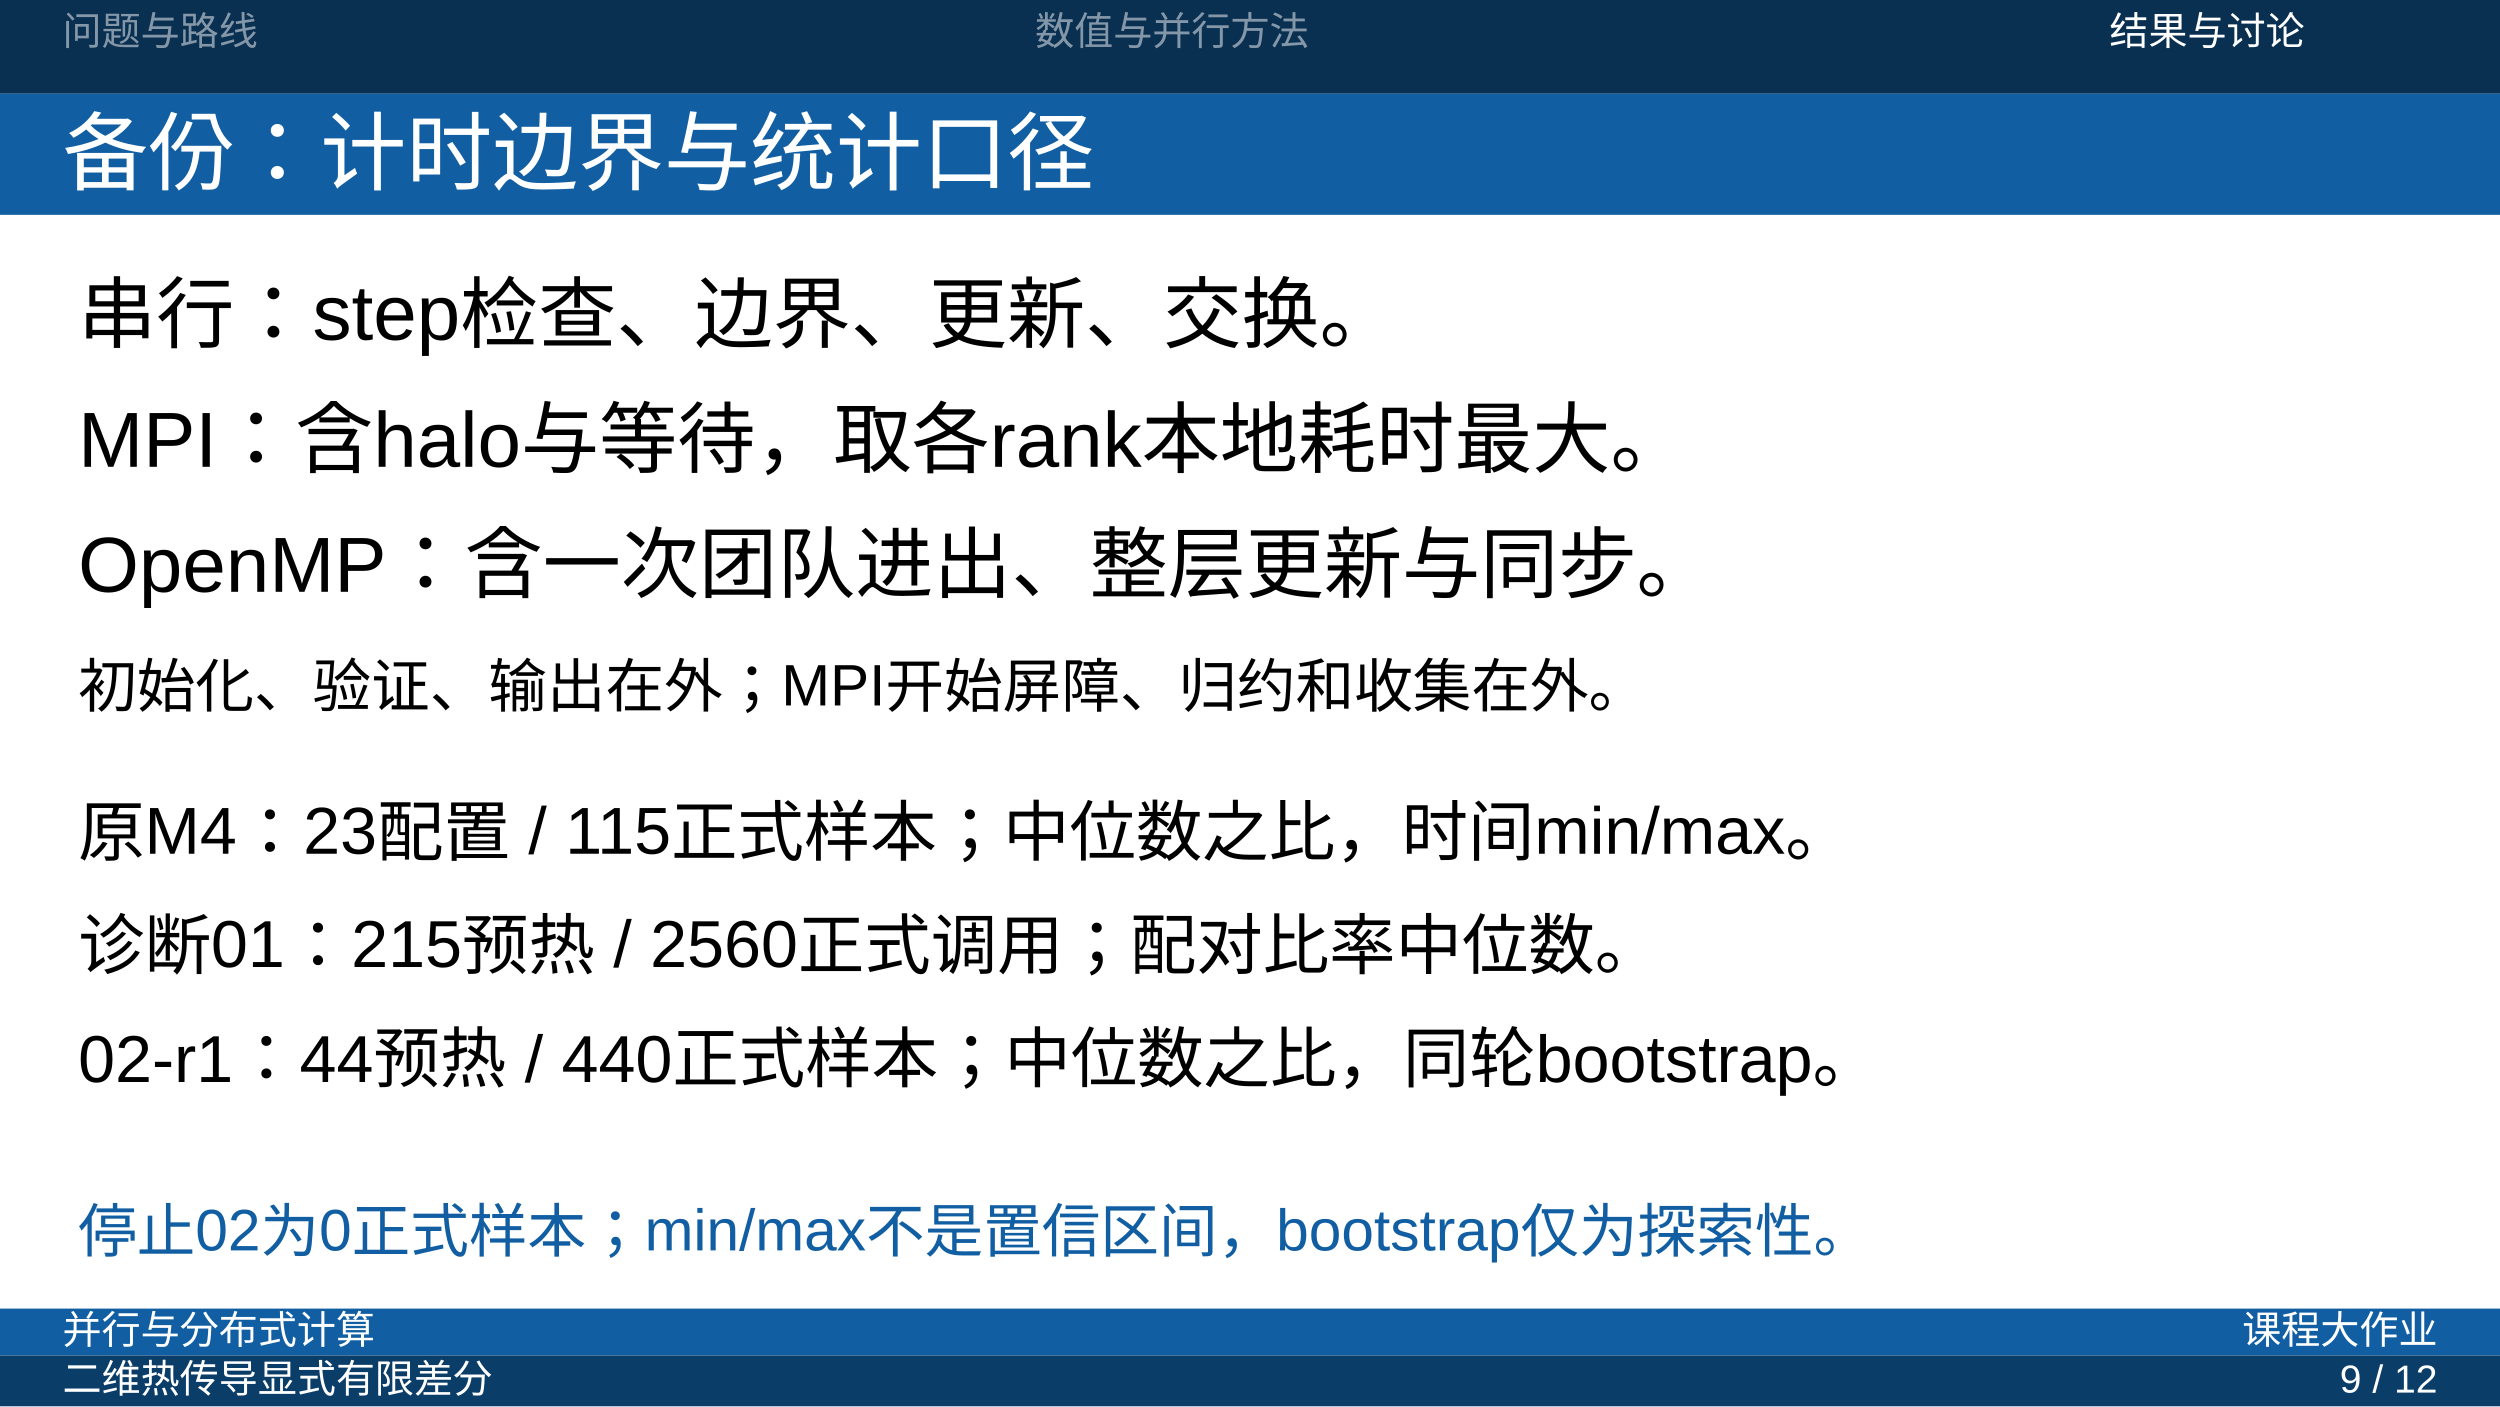
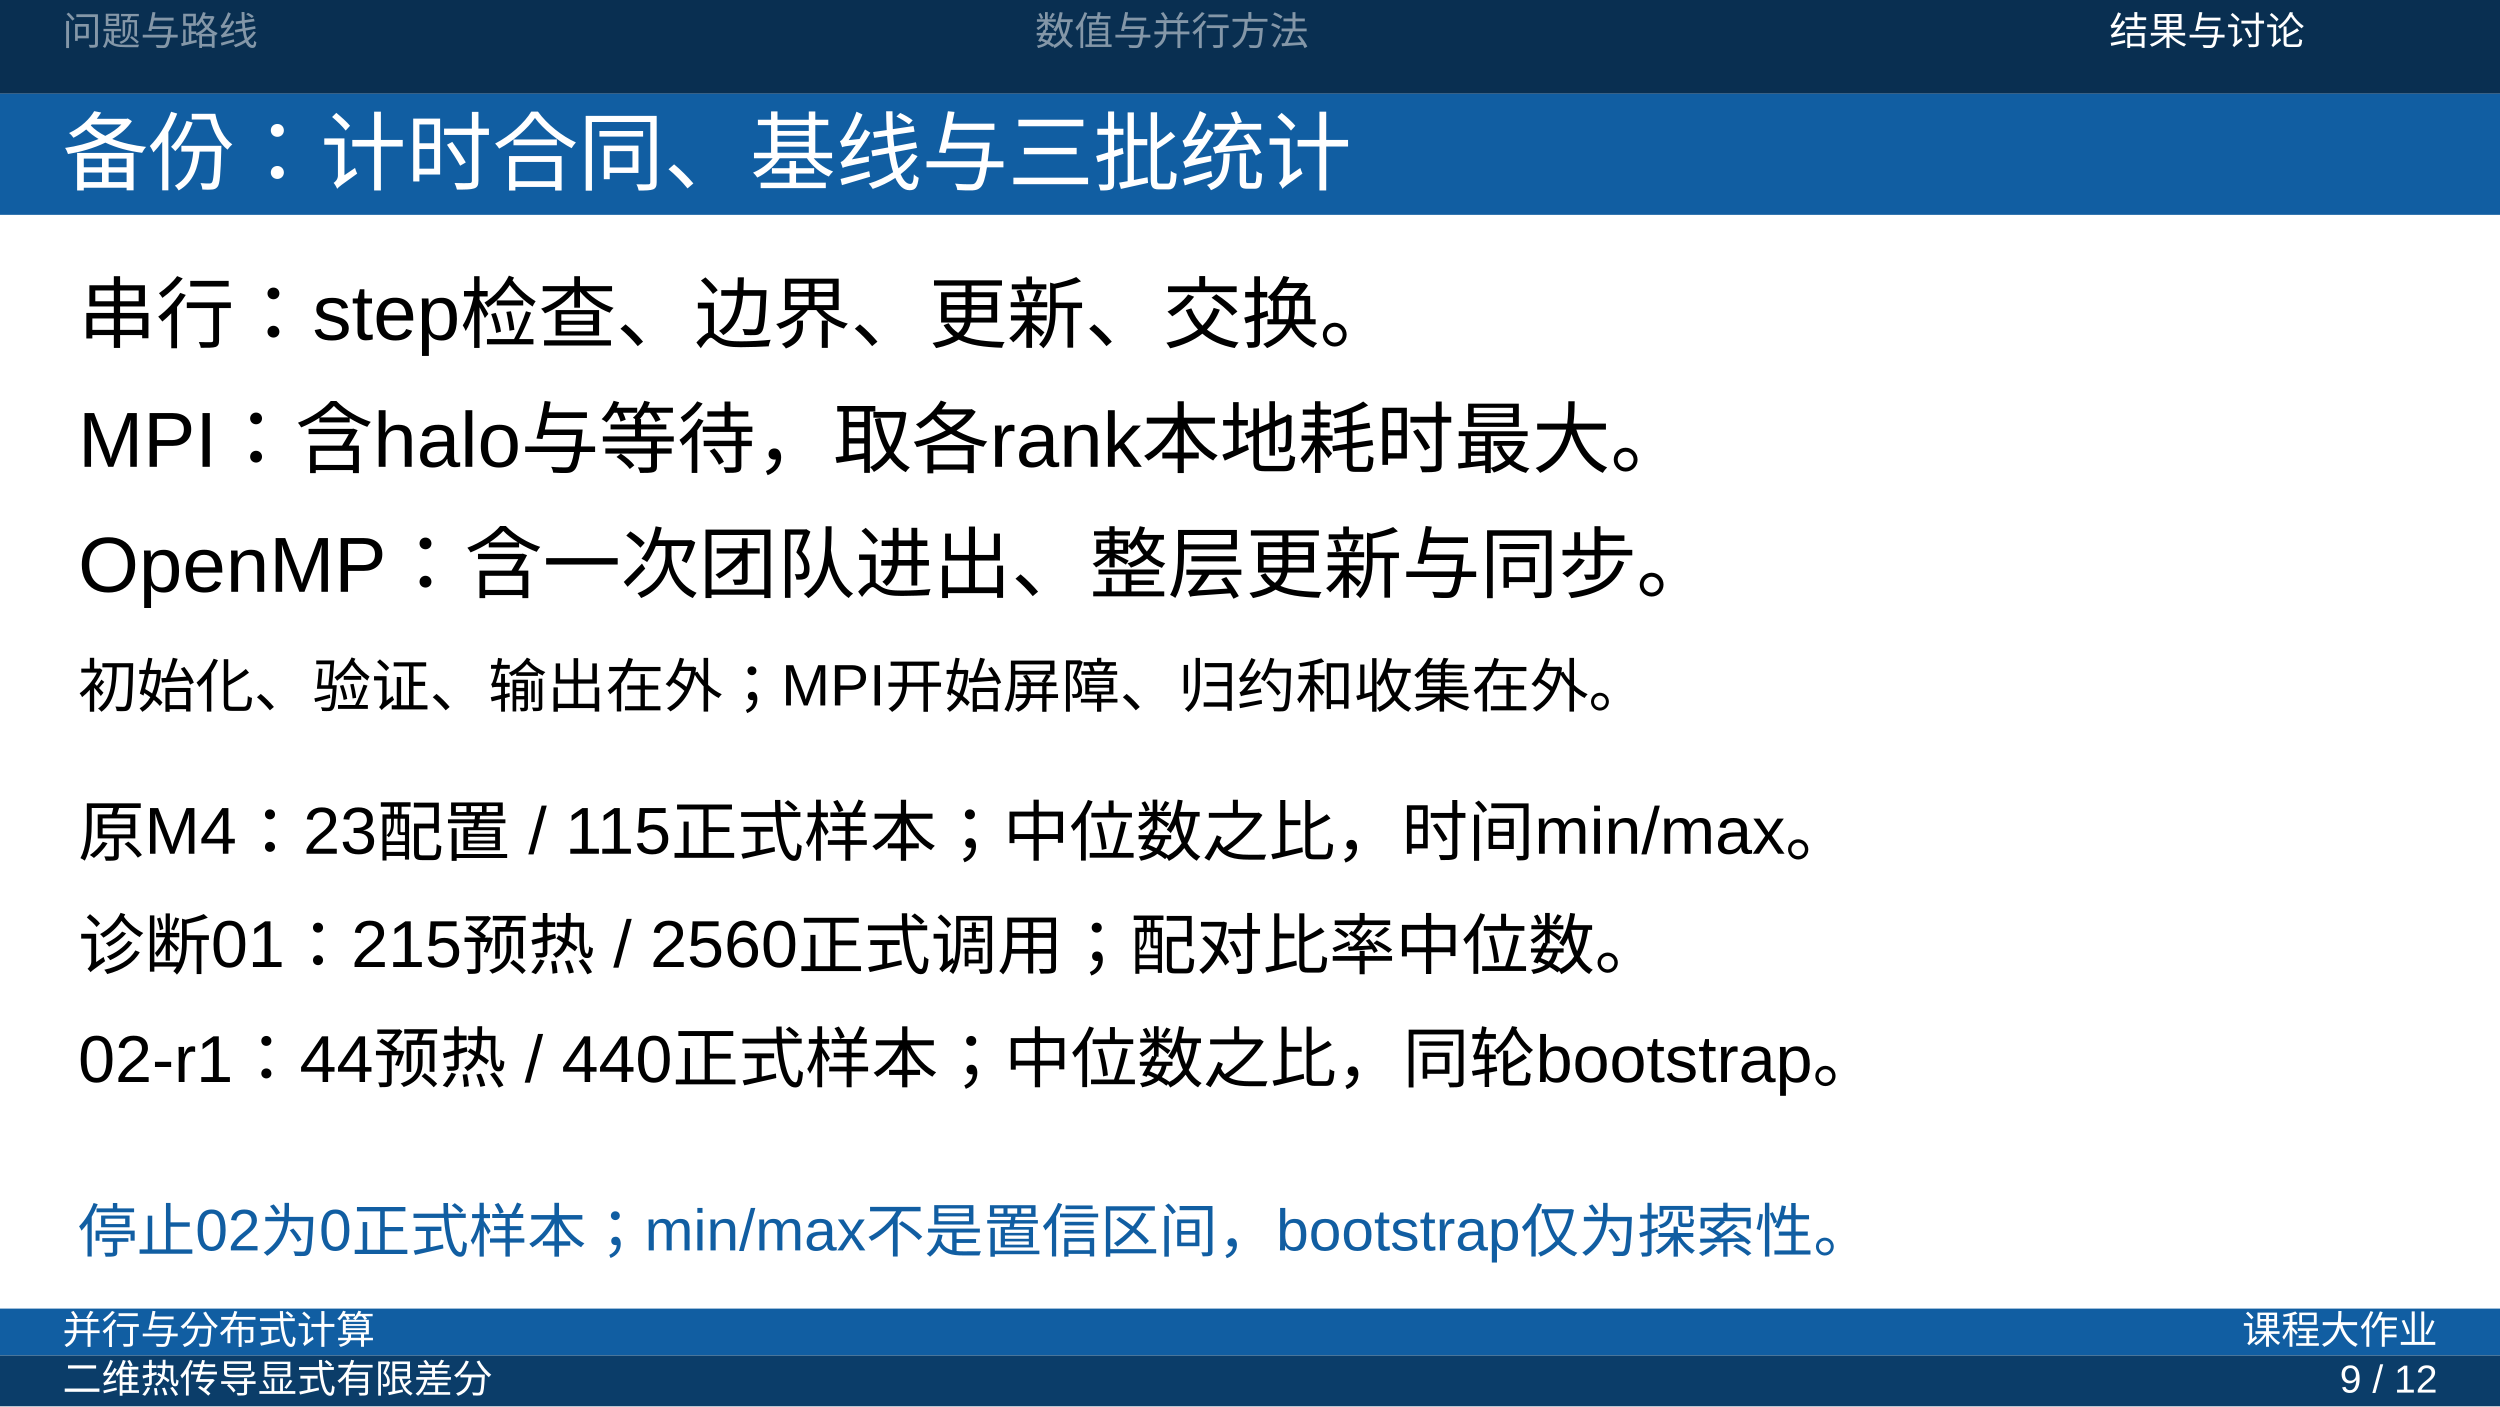
<svg xmlns="http://www.w3.org/2000/svg" viewBox="0 0 1280 720" font-family="KaiTi, Arial" font-size="40" data-pptx-page-role="content">
  <rect id="bg" data-pptx-role="background" width="1280" height="720" fill="#FFFFFF" />
  <g id="navigation" data-pptx-role="header" data-pptx-bounds="0 0 1280 48" font-family="SimHei, Arial" font-size="20">
    <rect width="1280" height="48" fill="#092F51" />
    <text x="32" y="23" fill="#8497A8">问题与路线</text>
    <text x="530" y="23" fill="#8497A8">数值与并行方法</text>
    <text x="1080" y="23" fill="#FFFFFF">结果与讨论</text>
  </g>
  <g id="title" data-pptx-bounds="0 48 1280 62" font-family="SimHei, Arial">
    <rect x="0" y="48" width="1280" height="62" fill="#115EA2" />
-     <text x="32" y="94" font-size="44" fill="#FFFFFF">备份：计时边界与统计口径</text>
+     <text x="32" y="94" font-size="44" fill="#FFFFFF">备份：计时合同、基线与三批统计</text>
  </g>
  <g id="timing" data-pptx-bounds="40 132 1200 245" fill="#000000">
    <text x="40" y="175">串行：step检查、边界、更新、交换。<tspan x="40" dy="64">MPI：含halo与等待，取各rank本地耗时最大。</tspan>
      <tspan x="40" dy="64">OpenMP：含一次团队进出、整层更新与同步。</tspan>
    </text>
    <text x="40" y="362" font-size="30">初始化、验证、输出在外；MPI开始屏障、归约和收集在外。</text>
  </g>
  <g id="statistics" data-pptx-bounds="40 397 1200 260" fill="#000000" font-size="34">
    <text x="40" y="438">原M4：23配置 / 115正式样本；中位数之比，时间min/max。<tspan x="40" dy="58">诊断01：215预热 / 2560正式调用；配对比率中位数。</tspan>
      <tspan x="40" dy="58">02-r1：44预热 / 440正式样本；中位数之比，同轮bootstrap。</tspan>
    </text>
    <text x="40" y="641" font-size="30" fill="#115EA2">停止02为0正式样本；min/max不是置信区间，bootstrap仅为探索性。</text>
  </g>
  <g id="footer" data-pptx-role="footer" data-pptx-bounds="0 670 1280 50" font-family="SimHei, Arial" font-size="20" fill="#FFFFFF">
    <rect x="0" y="670" width="1280" height="24" fill="#115EA2" />
    <rect x="0" y="694" width="1280" height="26" fill="#0B3D69" />
    <text x="32" y="688">并行与分布式计算</text>
    <text x="1248" y="688" text-anchor="end">课程大作业</text>
    <text x="32" y="713">二维热传导显式有限差分</text>
    <text x="1248" y="713" text-anchor="end">9 / 12</text>
  </g>
</svg>
